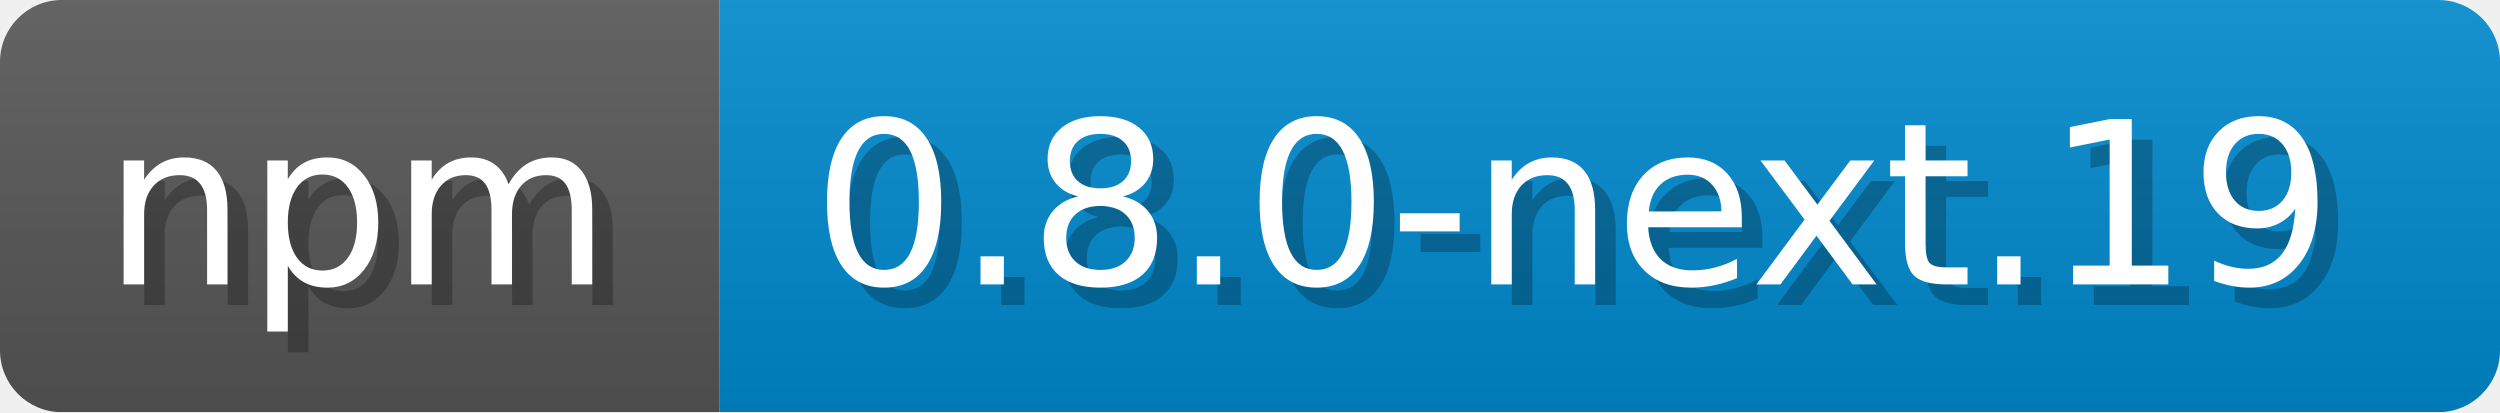
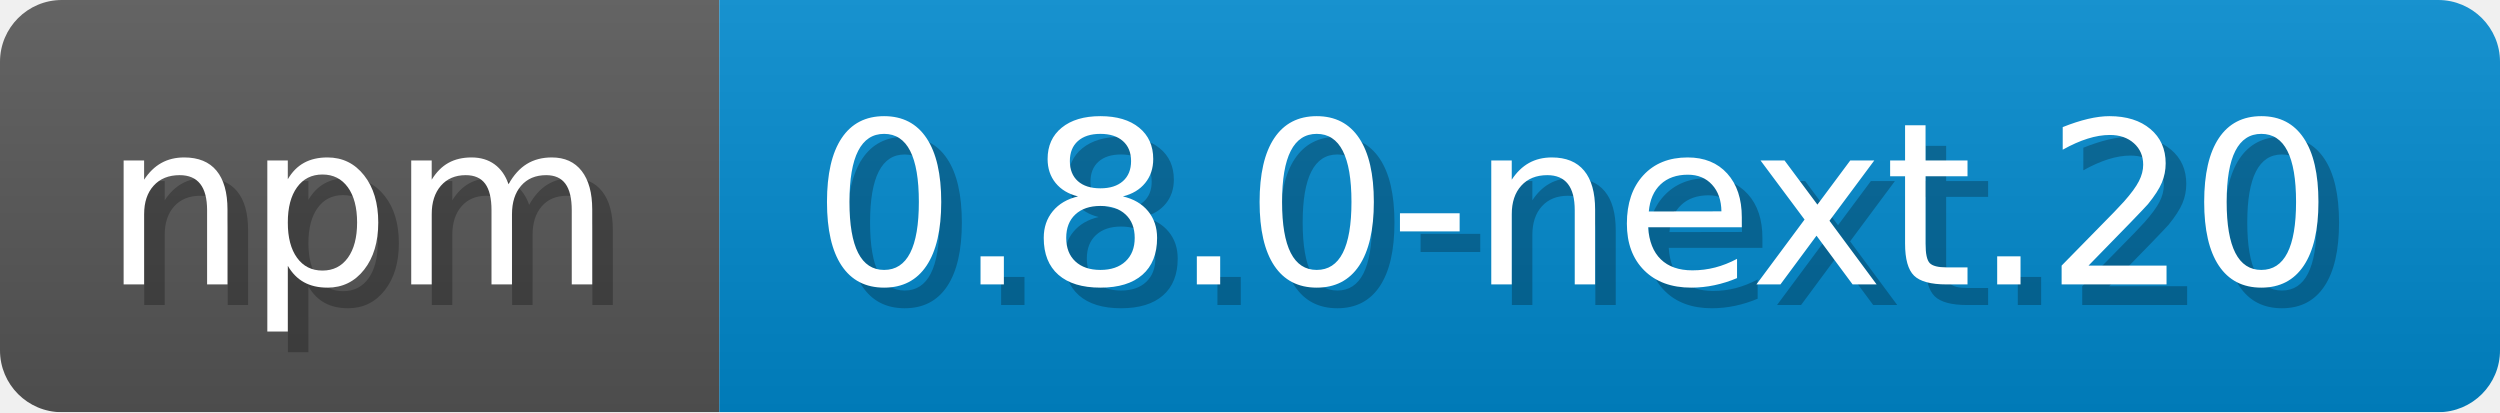
- <svg xmlns="http://www.w3.org/2000/svg" width="121.3" height="20" viewBox="0 0 1213 200" role="img" aria-label="npm: 0.8.0-next.19">
+ <svg xmlns="http://www.w3.org/2000/svg" width="121.3" height="20" viewBox="0 0 1213 200" role="img" aria-label="npm: 0.8.0-next.20">
  <linearGradient id="a" x2="0" y2="100%">
    <stop offset="0" stop-opacity=".1" stop-color="#EEE" />
    <stop offset="1" stop-opacity=".1" />
  </linearGradient>
  <mask id="m">
    <rect width="1213" height="200" rx="30" fill="#FFF" />
  </mask>
  <g mask="url(#m)">
    <rect width="349" height="200" fill="#555" />
    <rect width="864" height="200" fill="#08C" x="349" />
    <rect width="1213" height="200" fill="url(#a)" />
  </g>
  <g aria-hidden="true" fill="#fff" text-anchor="start" font-family="Verdana,DejaVu Sans,sans-serif" font-size="110">
    <text x="60" y="148" textLength="249" fill="#000" opacity="0.25">npm</text>
    <text x="50" y="138" textLength="249">npm</text>
-     <text x="404" y="148" textLength="764" fill="#000" opacity="0.25">0.8.0-next.19</text>
-     <text x="394" y="138" textLength="764">0.8.0-next.19</text>
+     <text x="404" y="148" textLength="764" fill="#000" opacity="0.25">0.8.0-next.20</text>
+     <text x="394" y="138" textLength="764">0.8.0-next.20</text>
  </g>
</svg>
